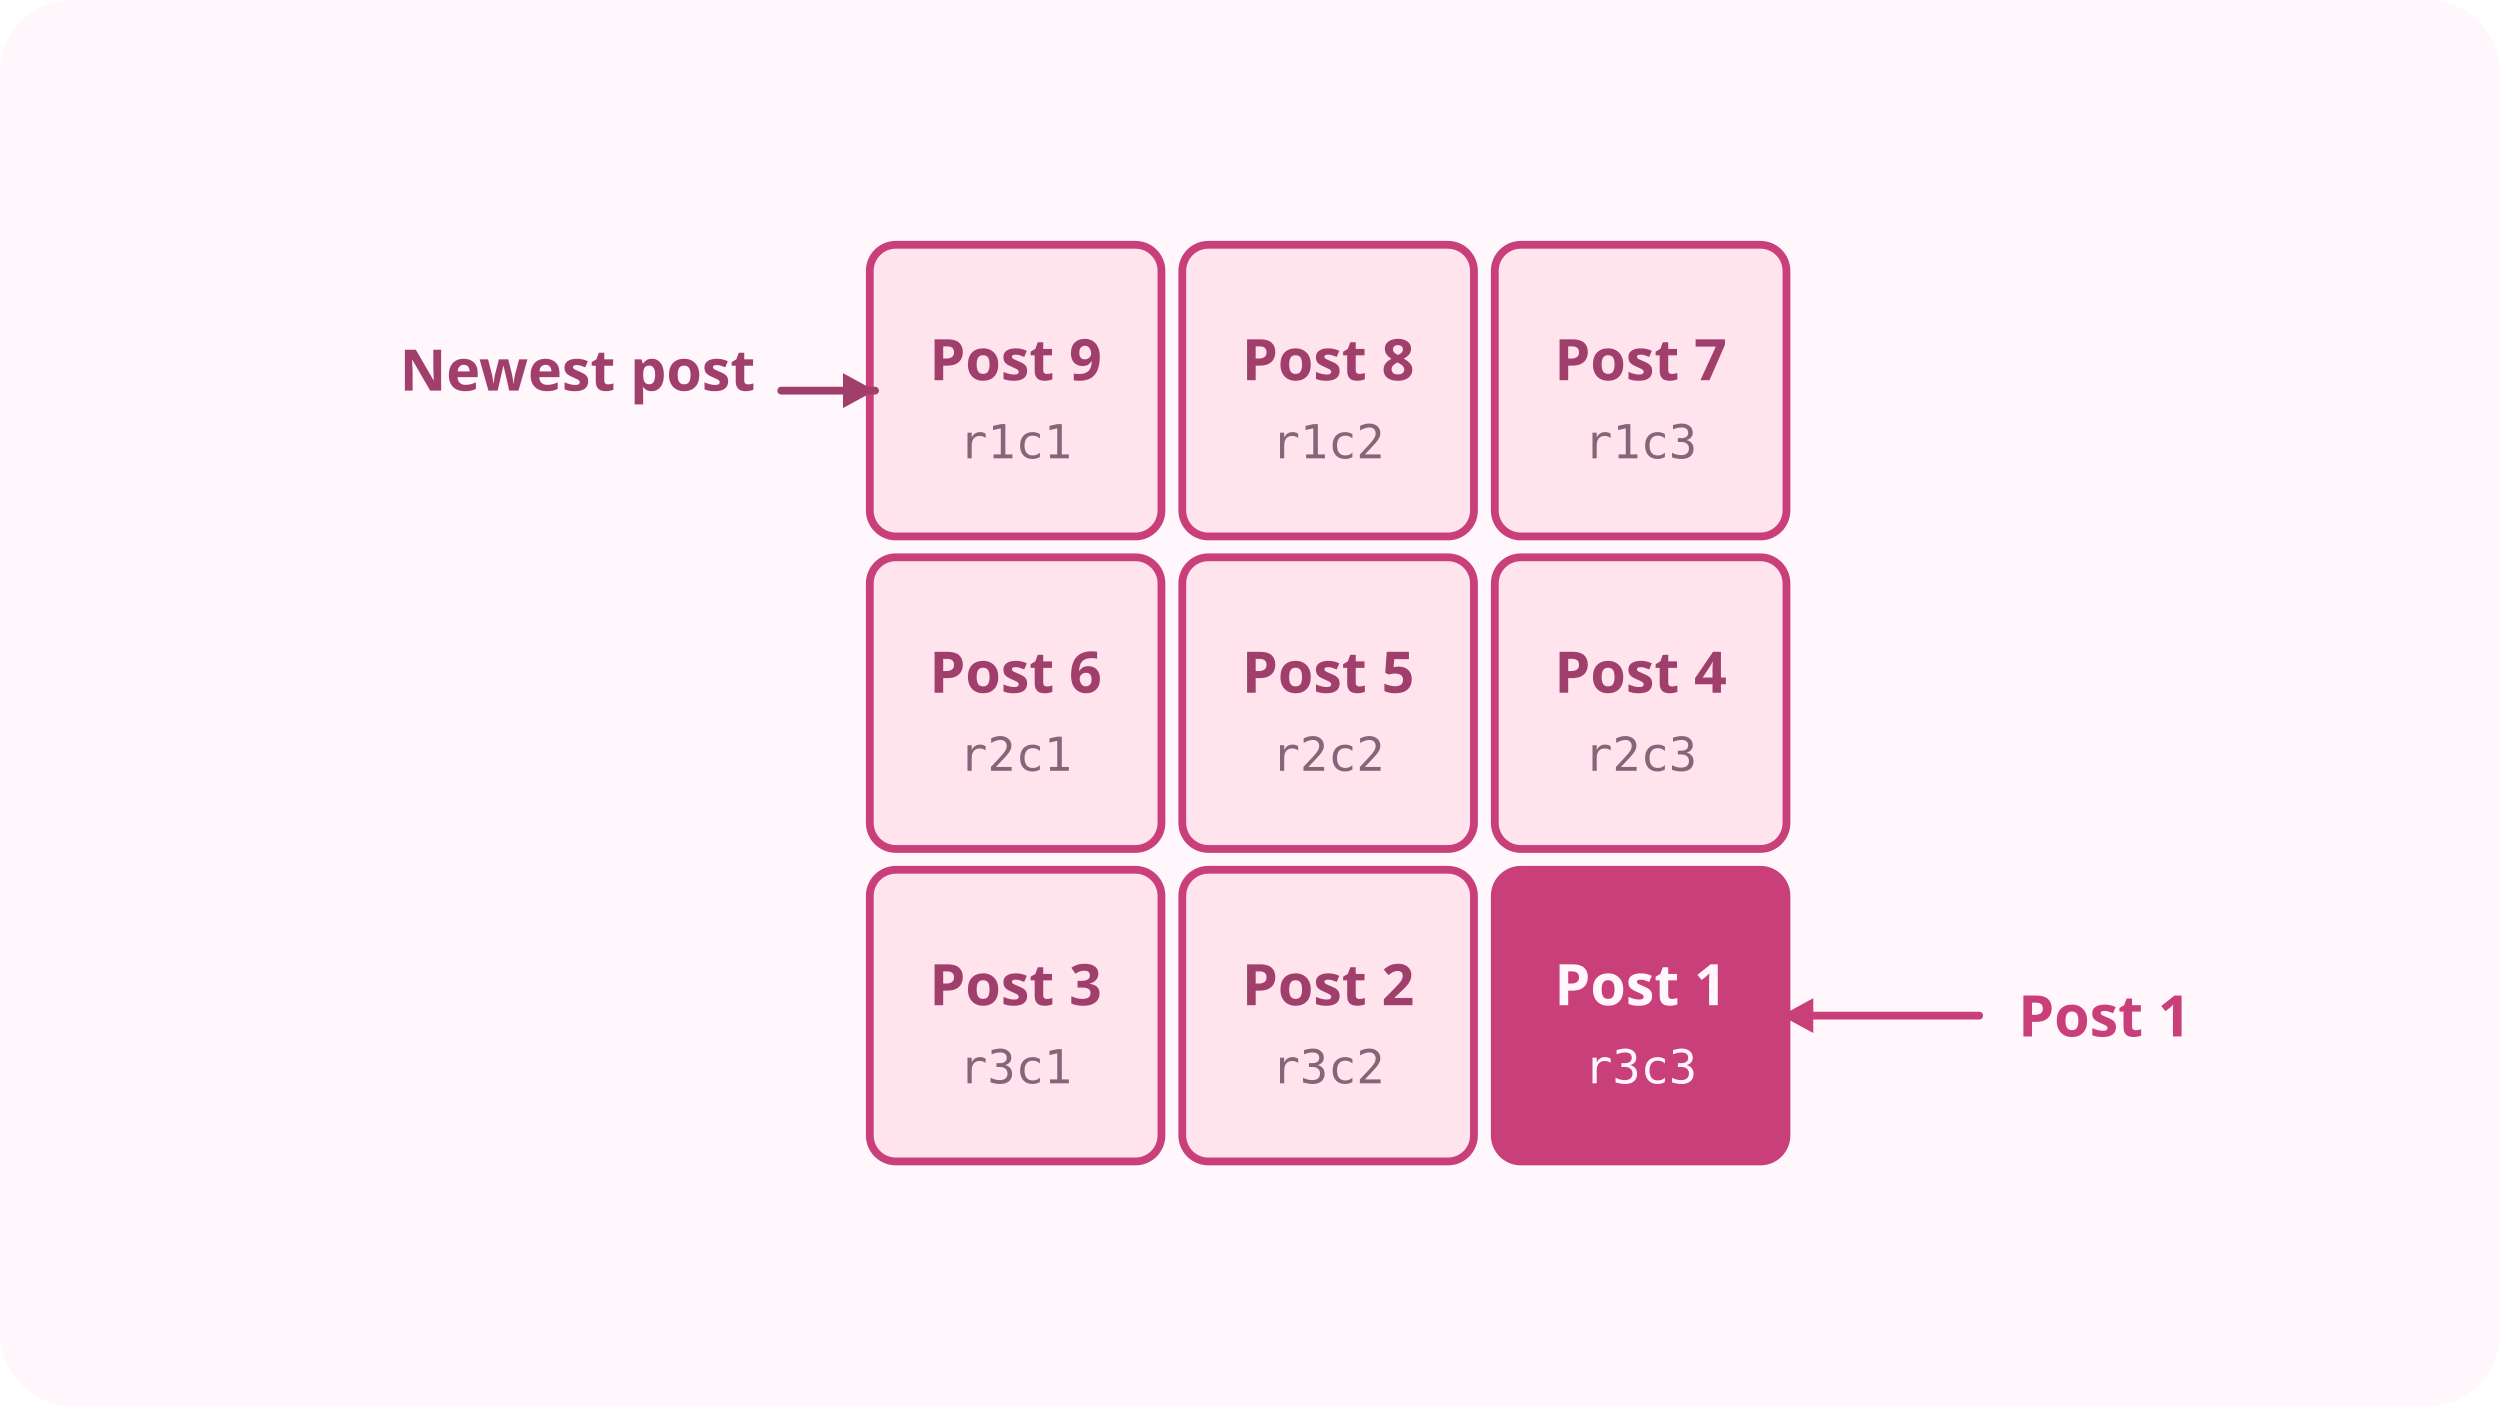
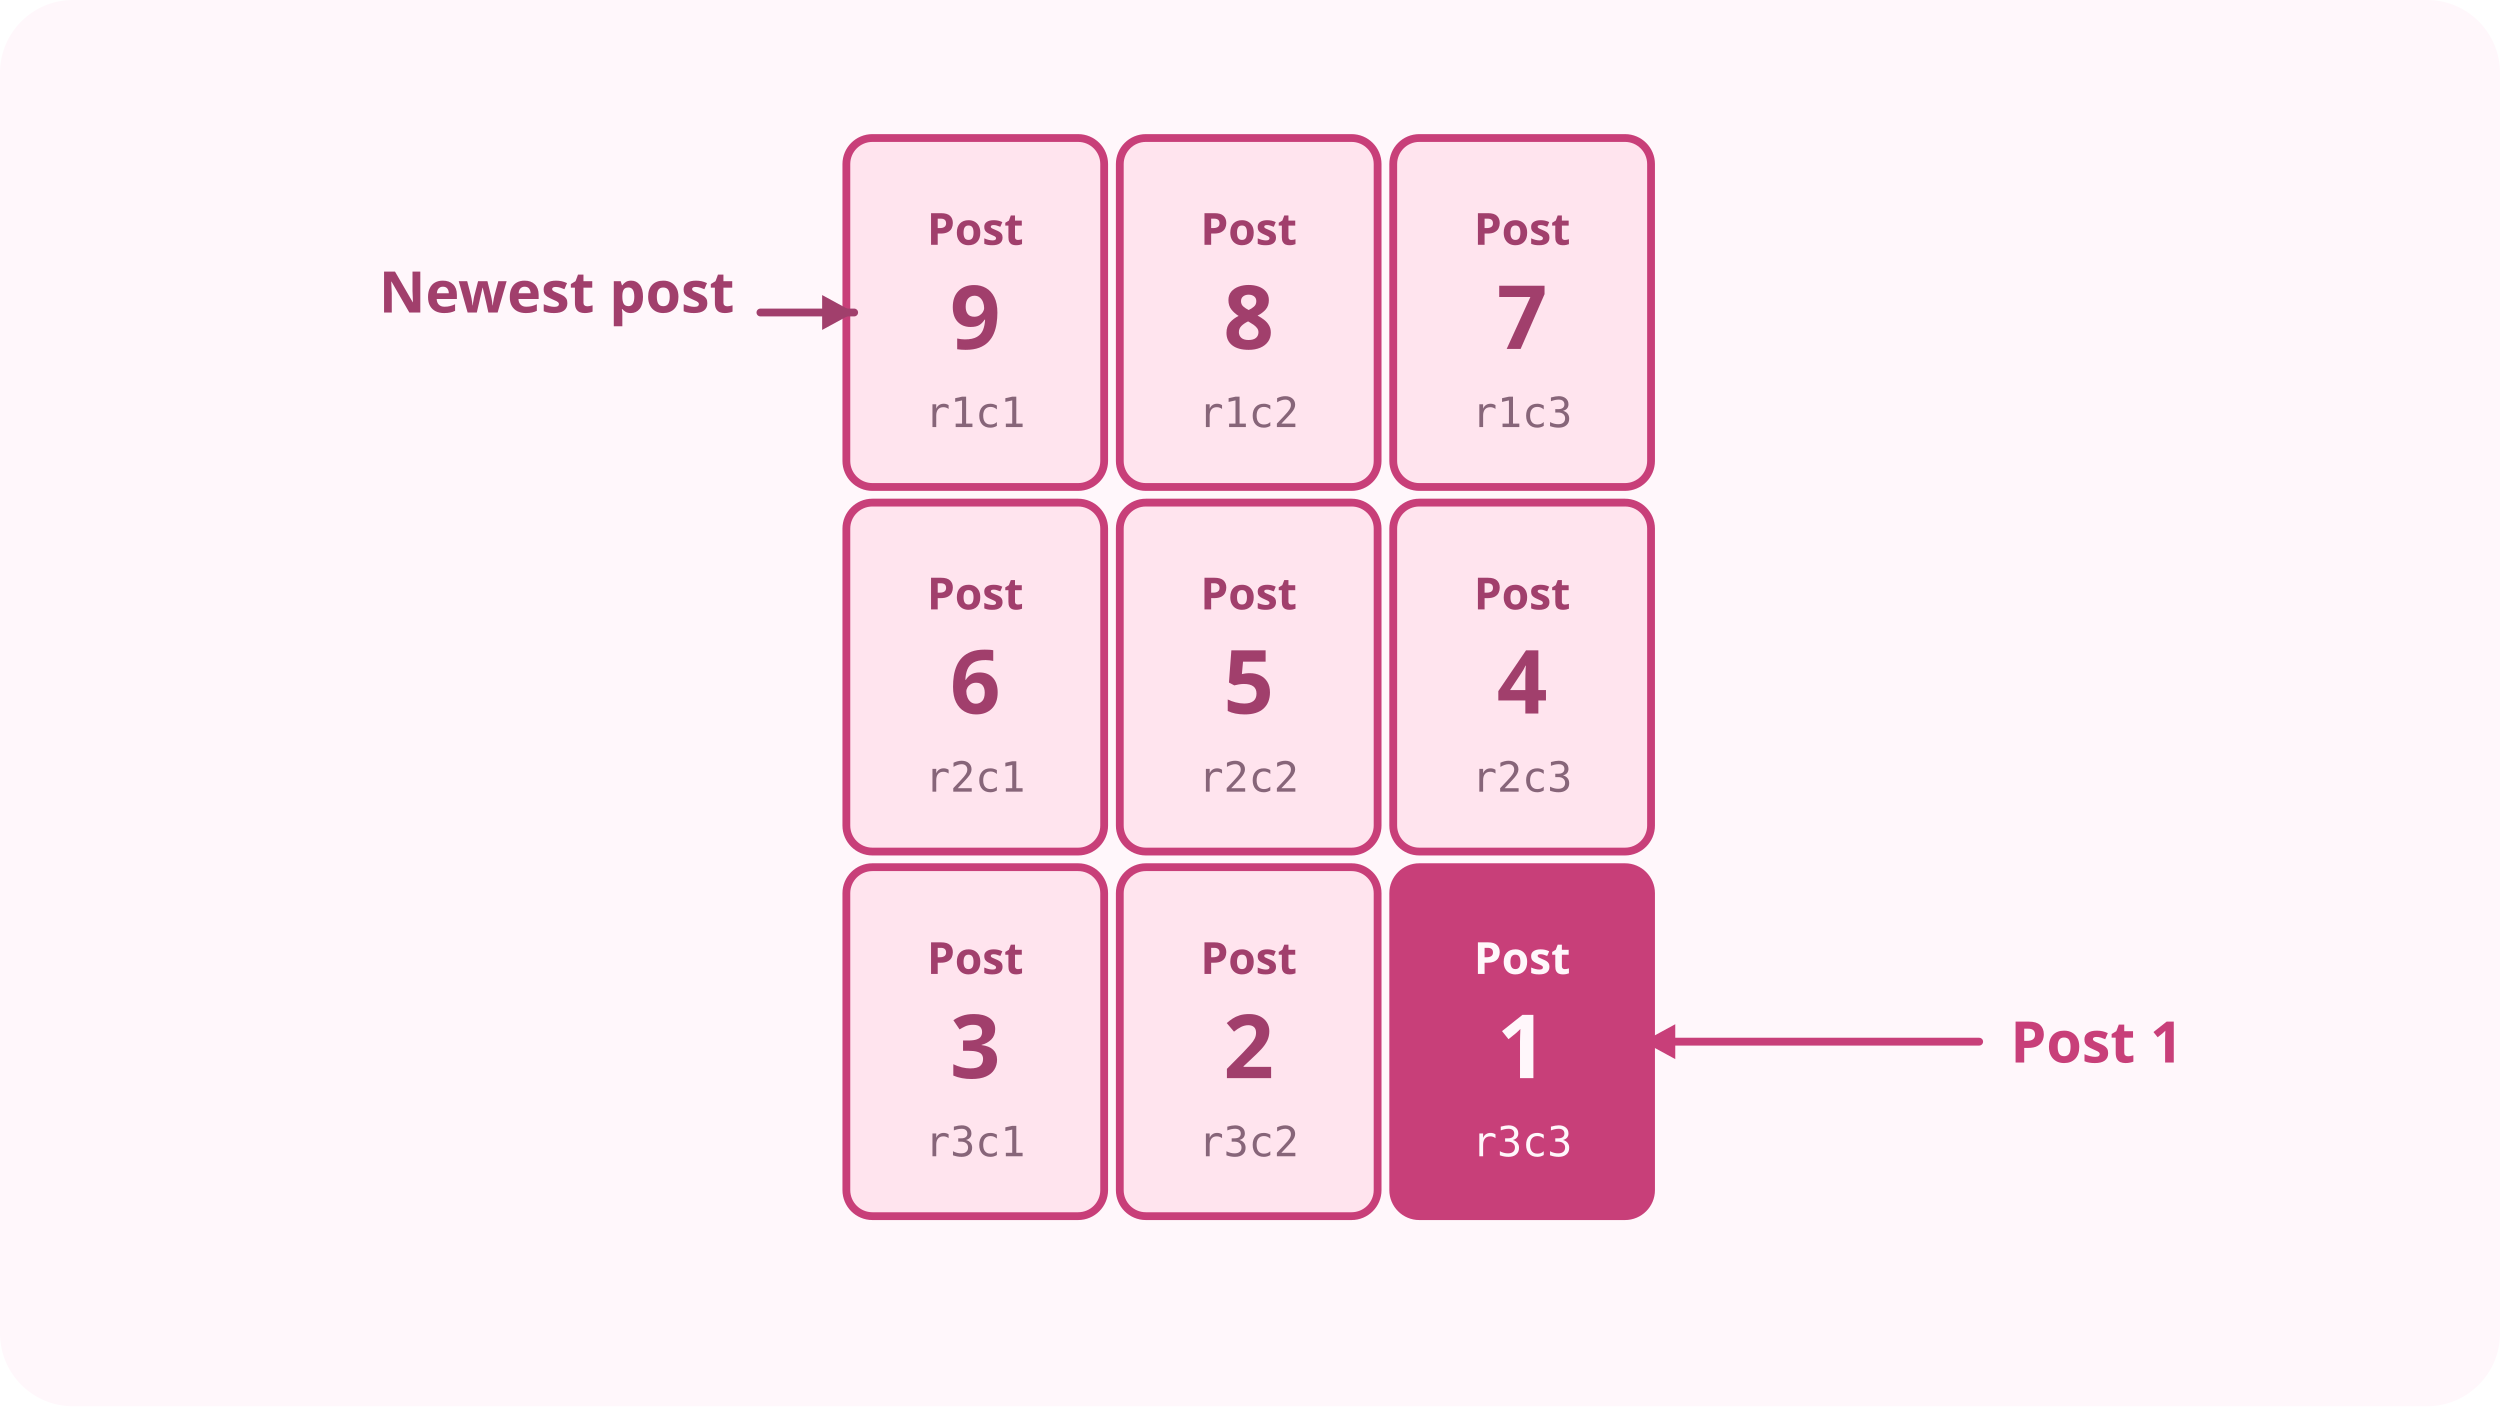
<svg xmlns="http://www.w3.org/2000/svg" viewBox="0 0 960 540" role="img" aria-label="Post the last tile first: it ends up bottom right.">
  <rect width="960" height="540" rx="28" fill="#fff7fb" />
-   <rect x="334" y="94" width="112" height="112" rx="10" fill="#ffe4ee" stroke="#c83f79" stroke-width="3" />
-   <text x="390.0" y="146.0" fill="#a13f6c" font-size="22" font-weight="800" text-anchor="middle" font-family="system-ui,'PingFang SC','Noto Sans SC','Hiragino Sans',sans-serif">Post 9</text>
-   <text x="390.0" y="176.0" fill="#876579" font-size="18" font-weight="400" text-anchor="middle" font-family="ui-monospace,Menlo,Consolas,monospace">r1c1</text>
-   <rect x="454" y="94" width="112" height="112" rx="10" fill="#ffe4ee" stroke="#c83f79" stroke-width="3" />
-   <text x="510.0" y="146.0" fill="#a13f6c" font-size="22" font-weight="800" text-anchor="middle" font-family="system-ui,'PingFang SC','Noto Sans SC','Hiragino Sans',sans-serif">Post 8</text>
-   <text x="510.0" y="176.0" fill="#876579" font-size="18" font-weight="400" text-anchor="middle" font-family="ui-monospace,Menlo,Consolas,monospace">r1c2</text>
-   <rect x="574" y="94" width="112" height="112" rx="10" fill="#ffe4ee" stroke="#c83f79" stroke-width="3" />
-   <text x="630.0" y="146.0" fill="#a13f6c" font-size="22" font-weight="800" text-anchor="middle" font-family="system-ui,'PingFang SC','Noto Sans SC','Hiragino Sans',sans-serif">Post 7</text>
-   <text x="630.0" y="176.0" fill="#876579" font-size="18" font-weight="400" text-anchor="middle" font-family="ui-monospace,Menlo,Consolas,monospace">r1c3</text>
-   <rect x="334" y="214" width="112" height="112" rx="10" fill="#ffe4ee" stroke="#c83f79" stroke-width="3" />
-   <text x="390.0" y="266.0" fill="#a13f6c" font-size="22" font-weight="800" text-anchor="middle" font-family="system-ui,'PingFang SC','Noto Sans SC','Hiragino Sans',sans-serif">Post 6</text>
-   <text x="390.0" y="296.0" fill="#876579" font-size="18" font-weight="400" text-anchor="middle" font-family="ui-monospace,Menlo,Consolas,monospace">r2c1</text>
-   <rect x="454" y="214" width="112" height="112" rx="10" fill="#ffe4ee" stroke="#c83f79" stroke-width="3" />
-   <text x="510.0" y="266.0" fill="#a13f6c" font-size="22" font-weight="800" text-anchor="middle" font-family="system-ui,'PingFang SC','Noto Sans SC','Hiragino Sans',sans-serif">Post 5</text>
-   <text x="510.0" y="296.0" fill="#876579" font-size="18" font-weight="400" text-anchor="middle" font-family="ui-monospace,Menlo,Consolas,monospace">r2c2</text>
-   <rect x="574" y="214" width="112" height="112" rx="10" fill="#ffe4ee" stroke="#c83f79" stroke-width="3" />
-   <text x="630.0" y="266.0" fill="#a13f6c" font-size="22" font-weight="800" text-anchor="middle" font-family="system-ui,'PingFang SC','Noto Sans SC','Hiragino Sans',sans-serif">Post 4</text>
-   <text x="630.0" y="296.0" fill="#876579" font-size="18" font-weight="400" text-anchor="middle" font-family="ui-monospace,Menlo,Consolas,monospace">r2c3</text>
-   <rect x="334" y="334" width="112" height="112" rx="10" fill="#ffe4ee" stroke="#c83f79" stroke-width="3" />
-   <text x="390.0" y="386.0" fill="#a13f6c" font-size="22" font-weight="800" text-anchor="middle" font-family="system-ui,'PingFang SC','Noto Sans SC','Hiragino Sans',sans-serif">Post 3</text>
-   <text x="390.0" y="416.0" fill="#876579" font-size="18" font-weight="400" text-anchor="middle" font-family="ui-monospace,Menlo,Consolas,monospace">r3c1</text>
-   <rect x="454" y="334" width="112" height="112" rx="10" fill="#ffe4ee" stroke="#c83f79" stroke-width="3" />
-   <text x="510.0" y="386.0" fill="#a13f6c" font-size="22" font-weight="800" text-anchor="middle" font-family="system-ui,'PingFang SC','Noto Sans SC','Hiragino Sans',sans-serif">Post 2</text>
-   <text x="510.0" y="416.0" fill="#876579" font-size="18" font-weight="400" text-anchor="middle" font-family="ui-monospace,Menlo,Consolas,monospace">r3c2</text>
-   <rect x="574" y="334" width="112" height="112" rx="10" fill="#c83f79" stroke="#c83f79" stroke-width="3" />
-   <text x="630.0" y="386.0" fill="#fff7fb" font-size="22" font-weight="800" text-anchor="middle" font-family="system-ui,'PingFang SC','Noto Sans SC','Hiragino Sans',sans-serif">Post 1</text>
-   <text x="630.0" y="416.0" fill="#fff7fb" font-size="18" font-weight="400" text-anchor="middle" font-family="ui-monospace,Menlo,Consolas,monospace">r3c3</text>
-   <line x1="300" y1="150" x2="336" y2="150" stroke="#a13f6c" stroke-width="3" stroke-linecap="round" />
-   <path d="M336 150 L323.7 156.7 L323.7 143.3 Z" fill="#a13f6c" />
-   <text x="290" y="150" fill="#a13f6c" font-size="22" font-weight="800" text-anchor="end" font-family="system-ui,'PingFang SC','Noto Sans SC','Hiragino Sans',sans-serif">Newest post</text>
-   <line x1="760" y1="390" x2="684" y2="390" stroke="#c83f79" stroke-width="3" stroke-linecap="round" />
-   <path d="M684 390 L696.3 383.3 L696.3 396.7 Z" fill="#c83f79" />
-   <text x="775" y="398" fill="#c83f79" font-size="22" font-weight="800" text-anchor="start" font-family="system-ui,'PingFang SC','Noto Sans SC','Hiragino Sans',sans-serif">Post 1</text>
+   <rect x="325" y="53" width="99" height="134" rx="10" fill="#ffe4ee" stroke="#c83f79" stroke-width="3" />
+   <text x="374.5" y="94" fill="#a13f6c" font-size="17" font-weight="700" text-anchor="middle" font-family="system-ui,'PingFang SC','Noto Sans SC','Hiragino Sans',sans-serif">Post</text>
+   <text x="374.5" y="134" fill="#a13f6c" font-size="34" font-weight="800" text-anchor="middle" font-family="system-ui,'PingFang SC','Noto Sans SC','Hiragino Sans',sans-serif">9</text>
+   <text x="374.5" y="164" fill="#876579" font-size="16" font-weight="400" text-anchor="middle" font-family="ui-monospace,Menlo,Consolas,monospace">r1c1</text>
+   <rect x="430" y="53" width="99" height="134" rx="10" fill="#ffe4ee" stroke="#c83f79" stroke-width="3" />
+   <text x="479.5" y="94" fill="#a13f6c" font-size="17" font-weight="700" text-anchor="middle" font-family="system-ui,'PingFang SC','Noto Sans SC','Hiragino Sans',sans-serif">Post</text>
+   <text x="479.5" y="134" fill="#a13f6c" font-size="34" font-weight="800" text-anchor="middle" font-family="system-ui,'PingFang SC','Noto Sans SC','Hiragino Sans',sans-serif">8</text>
+   <text x="479.5" y="164" fill="#876579" font-size="16" font-weight="400" text-anchor="middle" font-family="ui-monospace,Menlo,Consolas,monospace">r1c2</text>
+   <rect x="535" y="53" width="99" height="134" rx="10" fill="#ffe4ee" stroke="#c83f79" stroke-width="3" />
+   <text x="584.5" y="94" fill="#a13f6c" font-size="17" font-weight="700" text-anchor="middle" font-family="system-ui,'PingFang SC','Noto Sans SC','Hiragino Sans',sans-serif">Post</text>
+   <text x="584.5" y="134" fill="#a13f6c" font-size="34" font-weight="800" text-anchor="middle" font-family="system-ui,'PingFang SC','Noto Sans SC','Hiragino Sans',sans-serif">7</text>
+   <text x="584.5" y="164" fill="#876579" font-size="16" font-weight="400" text-anchor="middle" font-family="ui-monospace,Menlo,Consolas,monospace">r1c3</text>
+   <rect x="325" y="193" width="99" height="134" rx="10" fill="#ffe4ee" stroke="#c83f79" stroke-width="3" />
+   <text x="374.5" y="234" fill="#a13f6c" font-size="17" font-weight="700" text-anchor="middle" font-family="system-ui,'PingFang SC','Noto Sans SC','Hiragino Sans',sans-serif">Post</text>
+   <text x="374.5" y="274" fill="#a13f6c" font-size="34" font-weight="800" text-anchor="middle" font-family="system-ui,'PingFang SC','Noto Sans SC','Hiragino Sans',sans-serif">6</text>
+   <text x="374.5" y="304" fill="#876579" font-size="16" font-weight="400" text-anchor="middle" font-family="ui-monospace,Menlo,Consolas,monospace">r2c1</text>
+   <rect x="430" y="193" width="99" height="134" rx="10" fill="#ffe4ee" stroke="#c83f79" stroke-width="3" />
+   <text x="479.5" y="234" fill="#a13f6c" font-size="17" font-weight="700" text-anchor="middle" font-family="system-ui,'PingFang SC','Noto Sans SC','Hiragino Sans',sans-serif">Post</text>
+   <text x="479.5" y="274" fill="#a13f6c" font-size="34" font-weight="800" text-anchor="middle" font-family="system-ui,'PingFang SC','Noto Sans SC','Hiragino Sans',sans-serif">5</text>
+   <text x="479.5" y="304" fill="#876579" font-size="16" font-weight="400" text-anchor="middle" font-family="ui-monospace,Menlo,Consolas,monospace">r2c2</text>
+   <rect x="535" y="193" width="99" height="134" rx="10" fill="#ffe4ee" stroke="#c83f79" stroke-width="3" />
+   <text x="584.5" y="234" fill="#a13f6c" font-size="17" font-weight="700" text-anchor="middle" font-family="system-ui,'PingFang SC','Noto Sans SC','Hiragino Sans',sans-serif">Post</text>
+   <text x="584.5" y="274" fill="#a13f6c" font-size="34" font-weight="800" text-anchor="middle" font-family="system-ui,'PingFang SC','Noto Sans SC','Hiragino Sans',sans-serif">4</text>
+   <text x="584.5" y="304" fill="#876579" font-size="16" font-weight="400" text-anchor="middle" font-family="ui-monospace,Menlo,Consolas,monospace">r2c3</text>
+   <rect x="325" y="333" width="99" height="134" rx="10" fill="#ffe4ee" stroke="#c83f79" stroke-width="3" />
+   <text x="374.5" y="374" fill="#a13f6c" font-size="17" font-weight="700" text-anchor="middle" font-family="system-ui,'PingFang SC','Noto Sans SC','Hiragino Sans',sans-serif">Post</text>
+   <text x="374.5" y="414" fill="#a13f6c" font-size="34" font-weight="800" text-anchor="middle" font-family="system-ui,'PingFang SC','Noto Sans SC','Hiragino Sans',sans-serif">3</text>
+   <text x="374.5" y="444" fill="#876579" font-size="16" font-weight="400" text-anchor="middle" font-family="ui-monospace,Menlo,Consolas,monospace">r3c1</text>
+   <rect x="430" y="333" width="99" height="134" rx="10" fill="#ffe4ee" stroke="#c83f79" stroke-width="3" />
+   <text x="479.5" y="374" fill="#a13f6c" font-size="17" font-weight="700" text-anchor="middle" font-family="system-ui,'PingFang SC','Noto Sans SC','Hiragino Sans',sans-serif">Post</text>
+   <text x="479.5" y="414" fill="#a13f6c" font-size="34" font-weight="800" text-anchor="middle" font-family="system-ui,'PingFang SC','Noto Sans SC','Hiragino Sans',sans-serif">2</text>
+   <text x="479.5" y="444" fill="#876579" font-size="16" font-weight="400" text-anchor="middle" font-family="ui-monospace,Menlo,Consolas,monospace">r3c2</text>
+   <rect x="535" y="333" width="99" height="134" rx="10" fill="#c83f79" stroke="#c83f79" stroke-width="3" />
+   <text x="584.5" y="374" fill="#fff7fb" font-size="17" font-weight="700" text-anchor="middle" font-family="system-ui,'PingFang SC','Noto Sans SC','Hiragino Sans',sans-serif">Post</text>
+   <text x="584.5" y="414" fill="#fff7fb" font-size="34" font-weight="800" text-anchor="middle" font-family="system-ui,'PingFang SC','Noto Sans SC','Hiragino Sans',sans-serif">1</text>
+   <text x="584.5" y="444" fill="#fff7fb" font-size="16" font-weight="400" text-anchor="middle" font-family="ui-monospace,Menlo,Consolas,monospace">r3c3</text>
+   <line x1="292" y1="120.0" x2="328" y2="120.0" stroke="#a13f6c" stroke-width="3" stroke-linecap="round" />
+   <path d="M328 120.0 L315.7 126.7 L315.7 113.3 Z" fill="#a13f6c" />
+   <text x="282" y="120.0" fill="#a13f6c" font-size="22" font-weight="800" text-anchor="end" font-family="system-ui,'PingFang SC','Noto Sans SC','Hiragino Sans',sans-serif">Newest post</text>
+   <line x1="760" y1="400.0" x2="631" y2="400.0" stroke="#c83f79" stroke-width="3" stroke-linecap="round" />
+   <path d="M631 400.0 L643.3 393.3 L643.3 406.7 Z" fill="#c83f79" />
+   <text x="772" y="408.0" fill="#c83f79" font-size="22" font-weight="800" text-anchor="start" font-family="system-ui,'PingFang SC','Noto Sans SC','Hiragino Sans',sans-serif">Post 1</text>
</svg>
